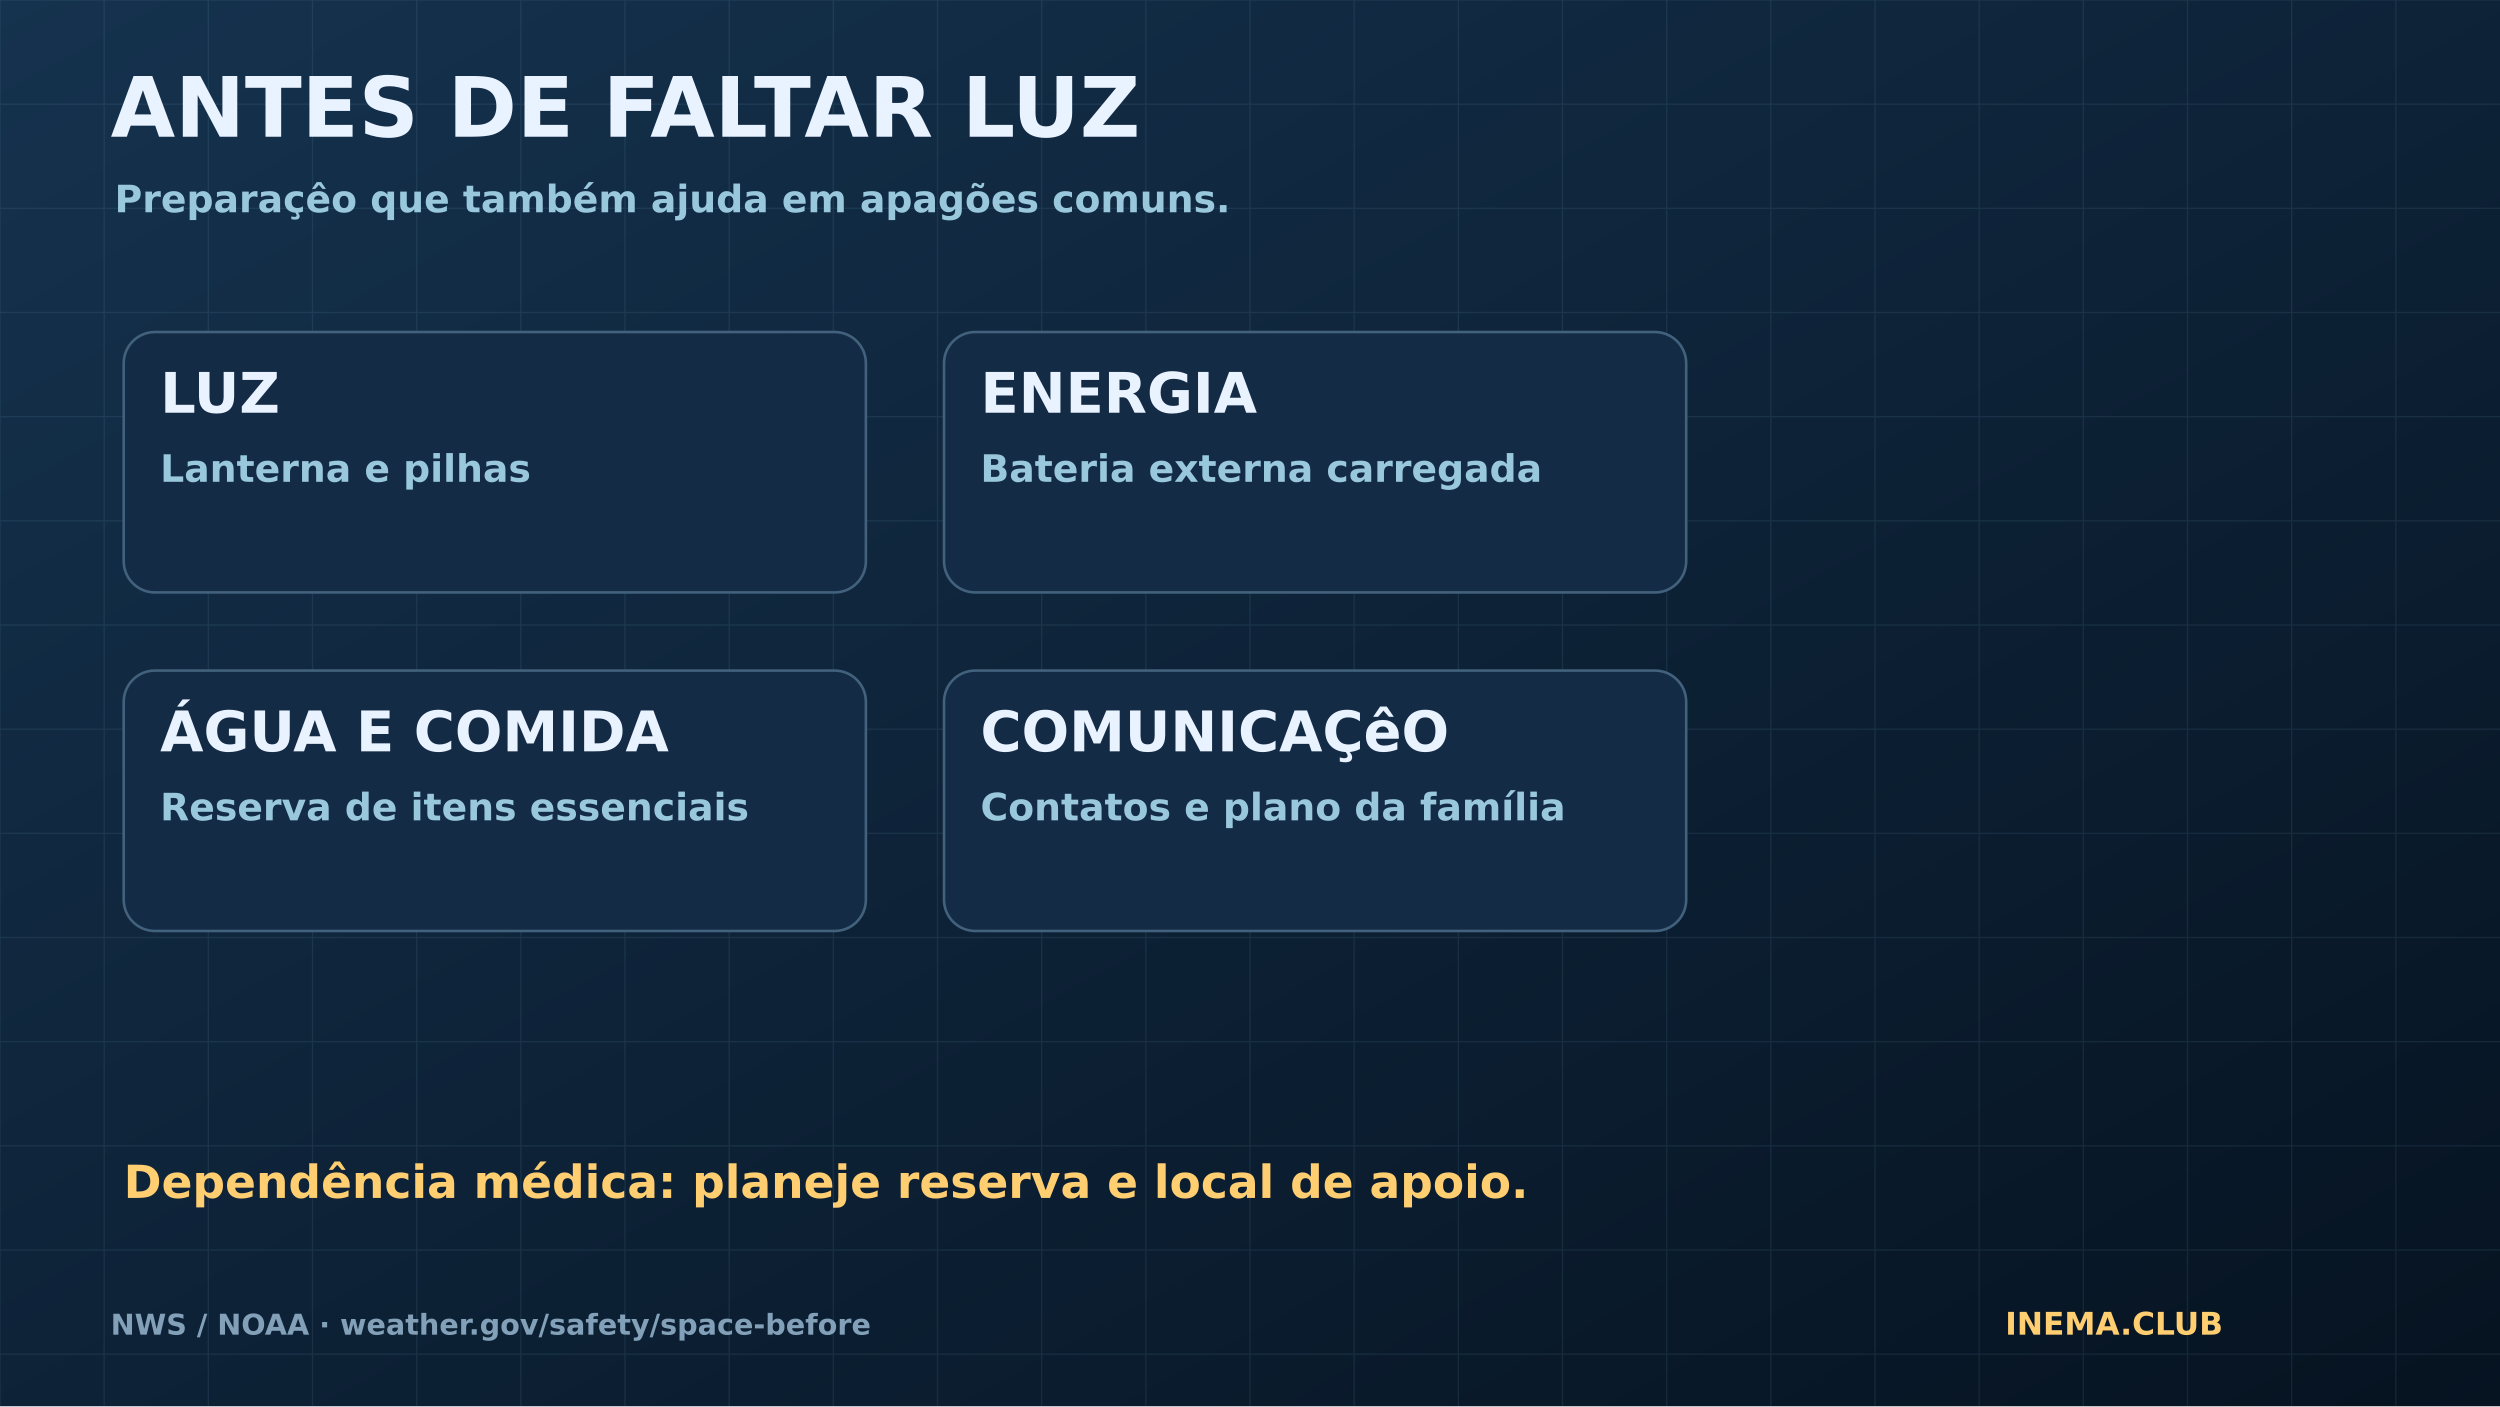
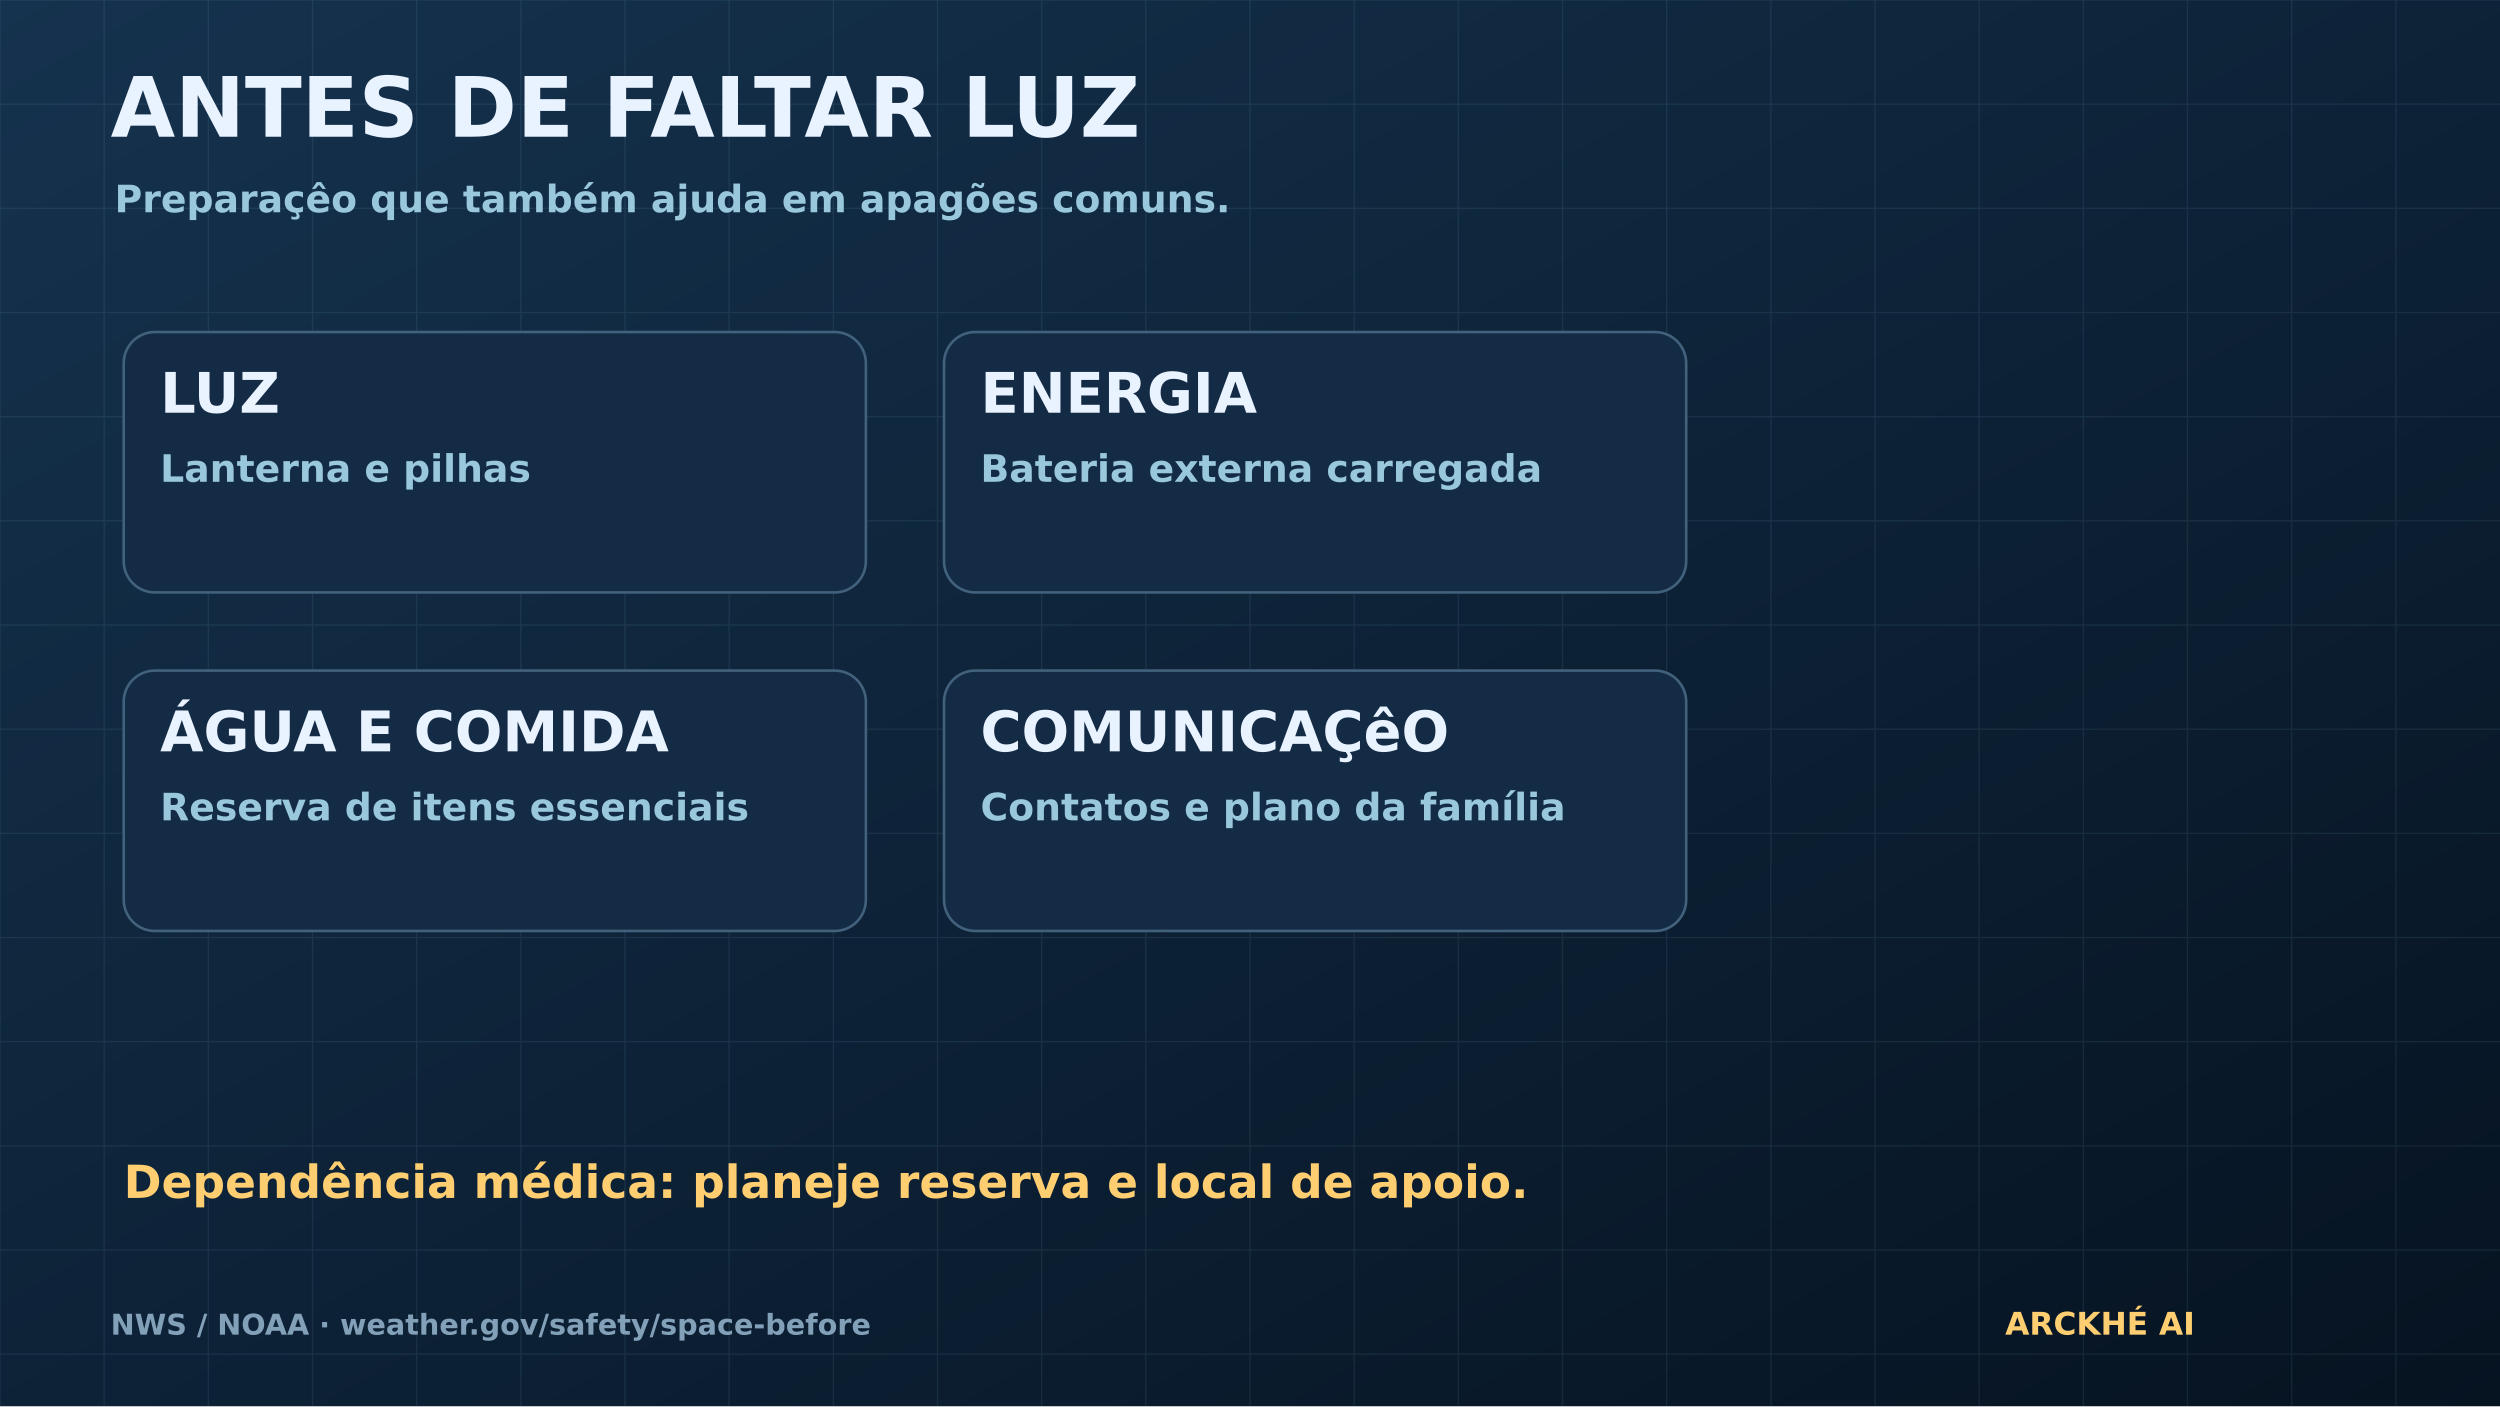
<svg xmlns="http://www.w3.org/2000/svg" width="1920" height="1080" viewBox="0 0 1920 1080">
  <defs>
    <radialGradient id="sun">
      <stop stop-color="#fff0a0" />
      <stop offset=".5" stop-color="#ffad35" />
      <stop offset="1" stop-color="#d85212" />
    </radialGradient>
    <radialGradient id="earth" cx=".25" cy=".25">
      <stop stop-color="#39c1f8" />
      <stop offset=".7" stop-color="#1472b0" />
      <stop offset="1" stop-color="#062c53" />
    </radialGradient>
    <linearGradient id="bg" x2="1" y2="1">
      <stop stop-color="#15324e" />
      <stop offset="1" stop-color="#061321" />
    </linearGradient>
    <marker id="arrow" viewBox="0 0 10 10" refX="9" refY="5" markerWidth="3" markerHeight="3" orient="auto-start-reverse">
      <path d="M0 0 L10 5 L0 10Z" fill="#47d8fa" />
    </marker>
  </defs>
  <rect width="1920" height="1080" fill="url(#bg)" />
  <g opacity=".09" stroke="#96d4ed">
    <path d="M0,0 H1920 M0,0 V1080" />
    <path d="M0,80 H1920 M80,0 V1080" />
    <path d="M0,160 H1920 M160,0 V1080" />
    <path d="M0,240 H1920 M240,0 V1080" />
    <path d="M0,320 H1920 M320,0 V1080" />
    <path d="M0,400 H1920 M400,0 V1080" />
    <path d="M0,480 H1920 M480,0 V1080" />
    <path d="M0,560 H1920 M560,0 V1080" />
    <path d="M0,640 H1920 M640,0 V1080" />
    <path d="M0,720 H1920 M720,0 V1080" />
    <path d="M0,800 H1920 M800,0 V1080" />
    <path d="M0,880 H1920 M880,0 V1080" />
    <path d="M0,960 H1920 M960,0 V1080" />
    <path d="M0,1040 H1920 M1040,0 V1080" />
    <path d="M0,1120 H1920 M1120,0 V1080" />
    <path d="M0,1200 H1920 M1200,0 V1080" />
    <path d="M0,1280 H1920 M1280,0 V1080" />
    <path d="M0,1360 H1920 M1360,0 V1080" />
    <path d="M0,1440 H1920 M1440,0 V1080" />
    <path d="M0,1520 H1920 M1520,0 V1080" />
    <path d="M0,1600 H1920 M1600,0 V1080" />
    <path d="M0,1680 H1920 M1680,0 V1080" />
    <path d="M0,1760 H1920 M1760,0 V1080" />
    <path d="M0,1840 H1920 M1840,0 V1080" />
  </g>
  <text x="85" y="105" font-size="64" fill="#e9f2ff" font-family="DejaVu Sans,sans-serif" font-weight="bold">ANTES DE FALTAR LUZ</text>
  <text x="88" y="163" font-size="29" fill="#99c8dd" font-family="DejaVu Sans,sans-serif" font-weight="bold">Preparaçêo que também ajuda em apagões comuns.</text>
  <rect x="95" y="255" width="570" height="200" rx="24" fill="#142b45" stroke="#42617c" stroke-width="2" />
  <text x="123" y="317" font-size="43" fill="#e9f2ff" font-family="DejaVu Sans,sans-serif" font-weight="bold">LUZ</text>
  <text x="123" y="370" font-size="29" fill="#99c8dd" font-family="DejaVu Sans,sans-serif" font-weight="bold">Lanterna e pilhas</text>
  <rect x="725" y="255" width="570" height="200" rx="24" fill="#142b45" stroke="#42617c" stroke-width="2" />
  <text x="753" y="317" font-size="43" fill="#e9f2ff" font-family="DejaVu Sans,sans-serif" font-weight="bold">ENERGIA</text>
  <text x="753" y="370" font-size="29" fill="#99c8dd" font-family="DejaVu Sans,sans-serif" font-weight="bold">Bateria externa carregada</text>
  <rect x="95" y="515" width="570" height="200" rx="24" fill="#142b45" stroke="#42617c" stroke-width="2" />
  <text x="123" y="577" font-size="43" fill="#e9f2ff" font-family="DejaVu Sans,sans-serif" font-weight="bold">ÁGUA E COMIDA</text>
  <text x="123" y="630" font-size="29" fill="#99c8dd" font-family="DejaVu Sans,sans-serif" font-weight="bold">Reserva de itens essenciais</text>
  <rect x="725" y="515" width="570" height="200" rx="24" fill="#142b45" stroke="#42617c" stroke-width="2" />
  <text x="753" y="577" font-size="43" fill="#e9f2ff" font-family="DejaVu Sans,sans-serif" font-weight="bold">COMUNICAÇêO</text>
  <text x="753" y="630" font-size="29" fill="#99c8dd" font-family="DejaVu Sans,sans-serif" font-weight="bold">Contatos e plano da família</text>
  <text x="95" y="920" font-size="35" fill="#ffce71" font-family="DejaVu Sans,sans-serif" font-weight="bold">Dependência médica: planeje reserva e local de apoio.</text>
  <text x="85" y="1025" font-size="22" fill="#83a0b9" font-family="DejaVu Sans,sans-serif" font-weight="bold">NWS / NOAA · weather.gov/safety/space-before</text>
-   <text x="1540" y="1025" font-size="24" fill="#ffce71" font-family="DejaVu Sans,sans-serif" font-weight="bold">INEMA.CLUB</text>
+   <text x="1540" y="1025" font-size="24" fill="#ffce71" font-family="DejaVu Sans,sans-serif" font-weight="bold">ARCKHÉ AI</text>
</svg>
